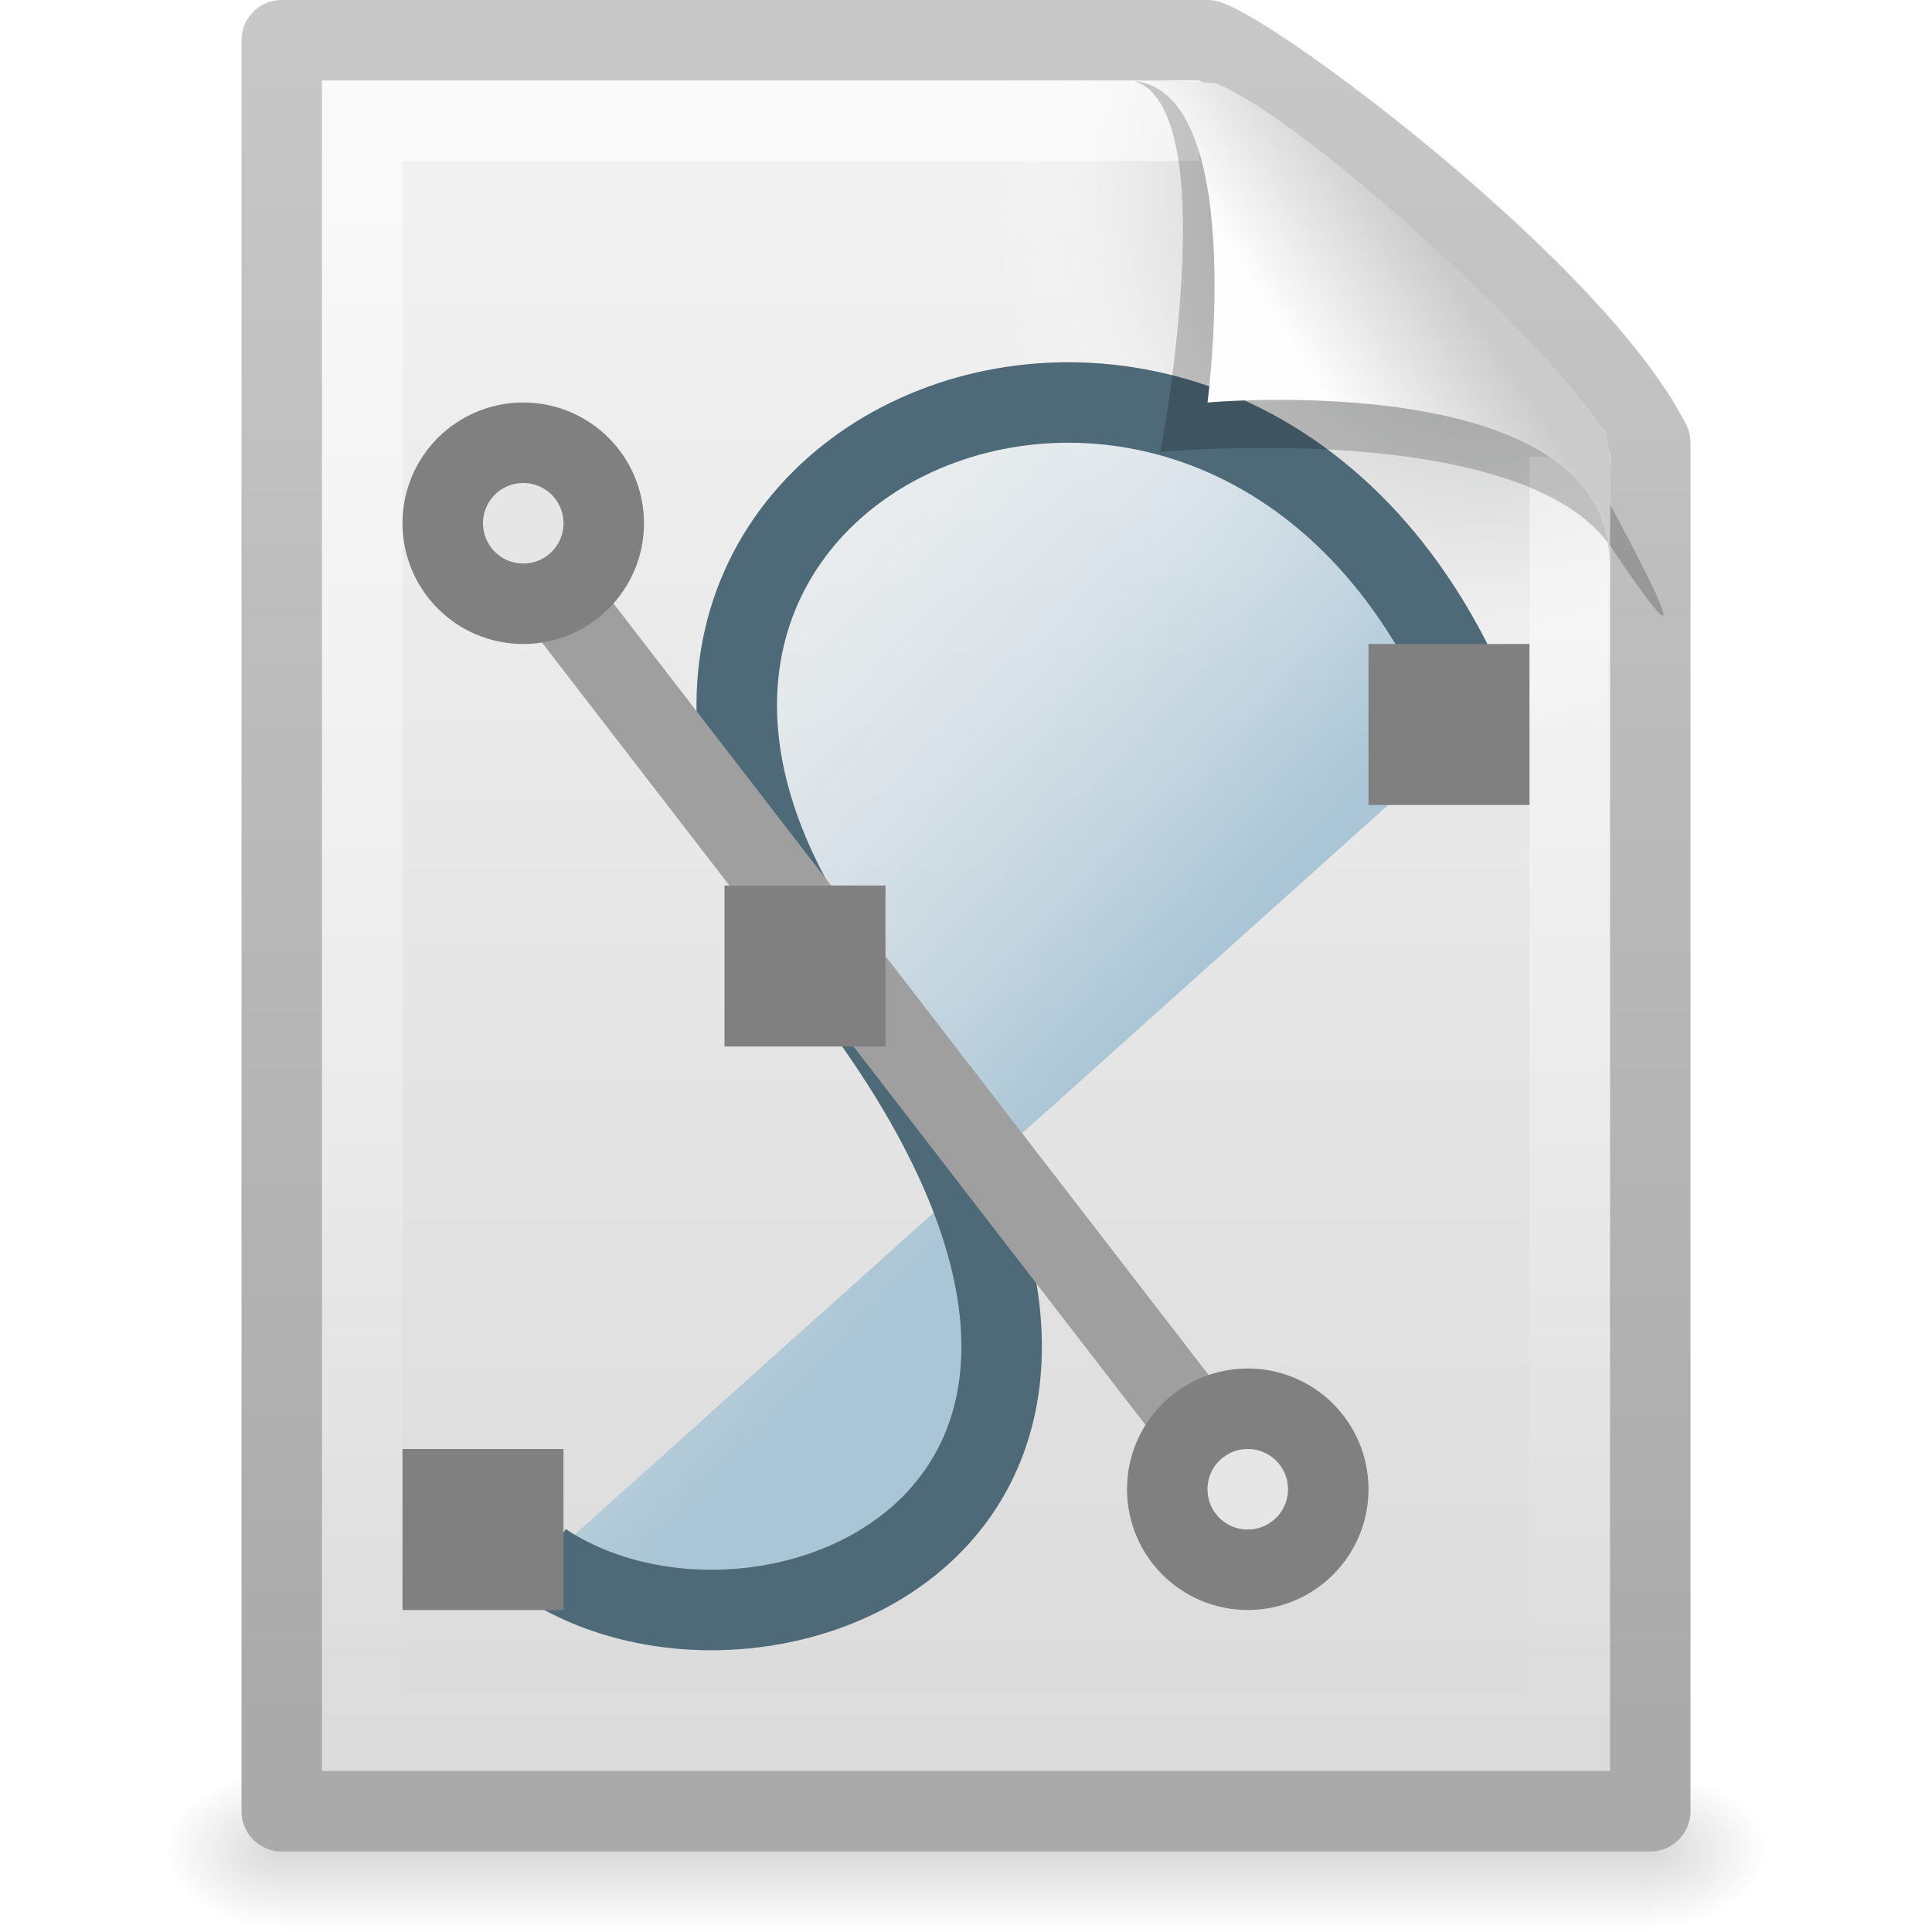
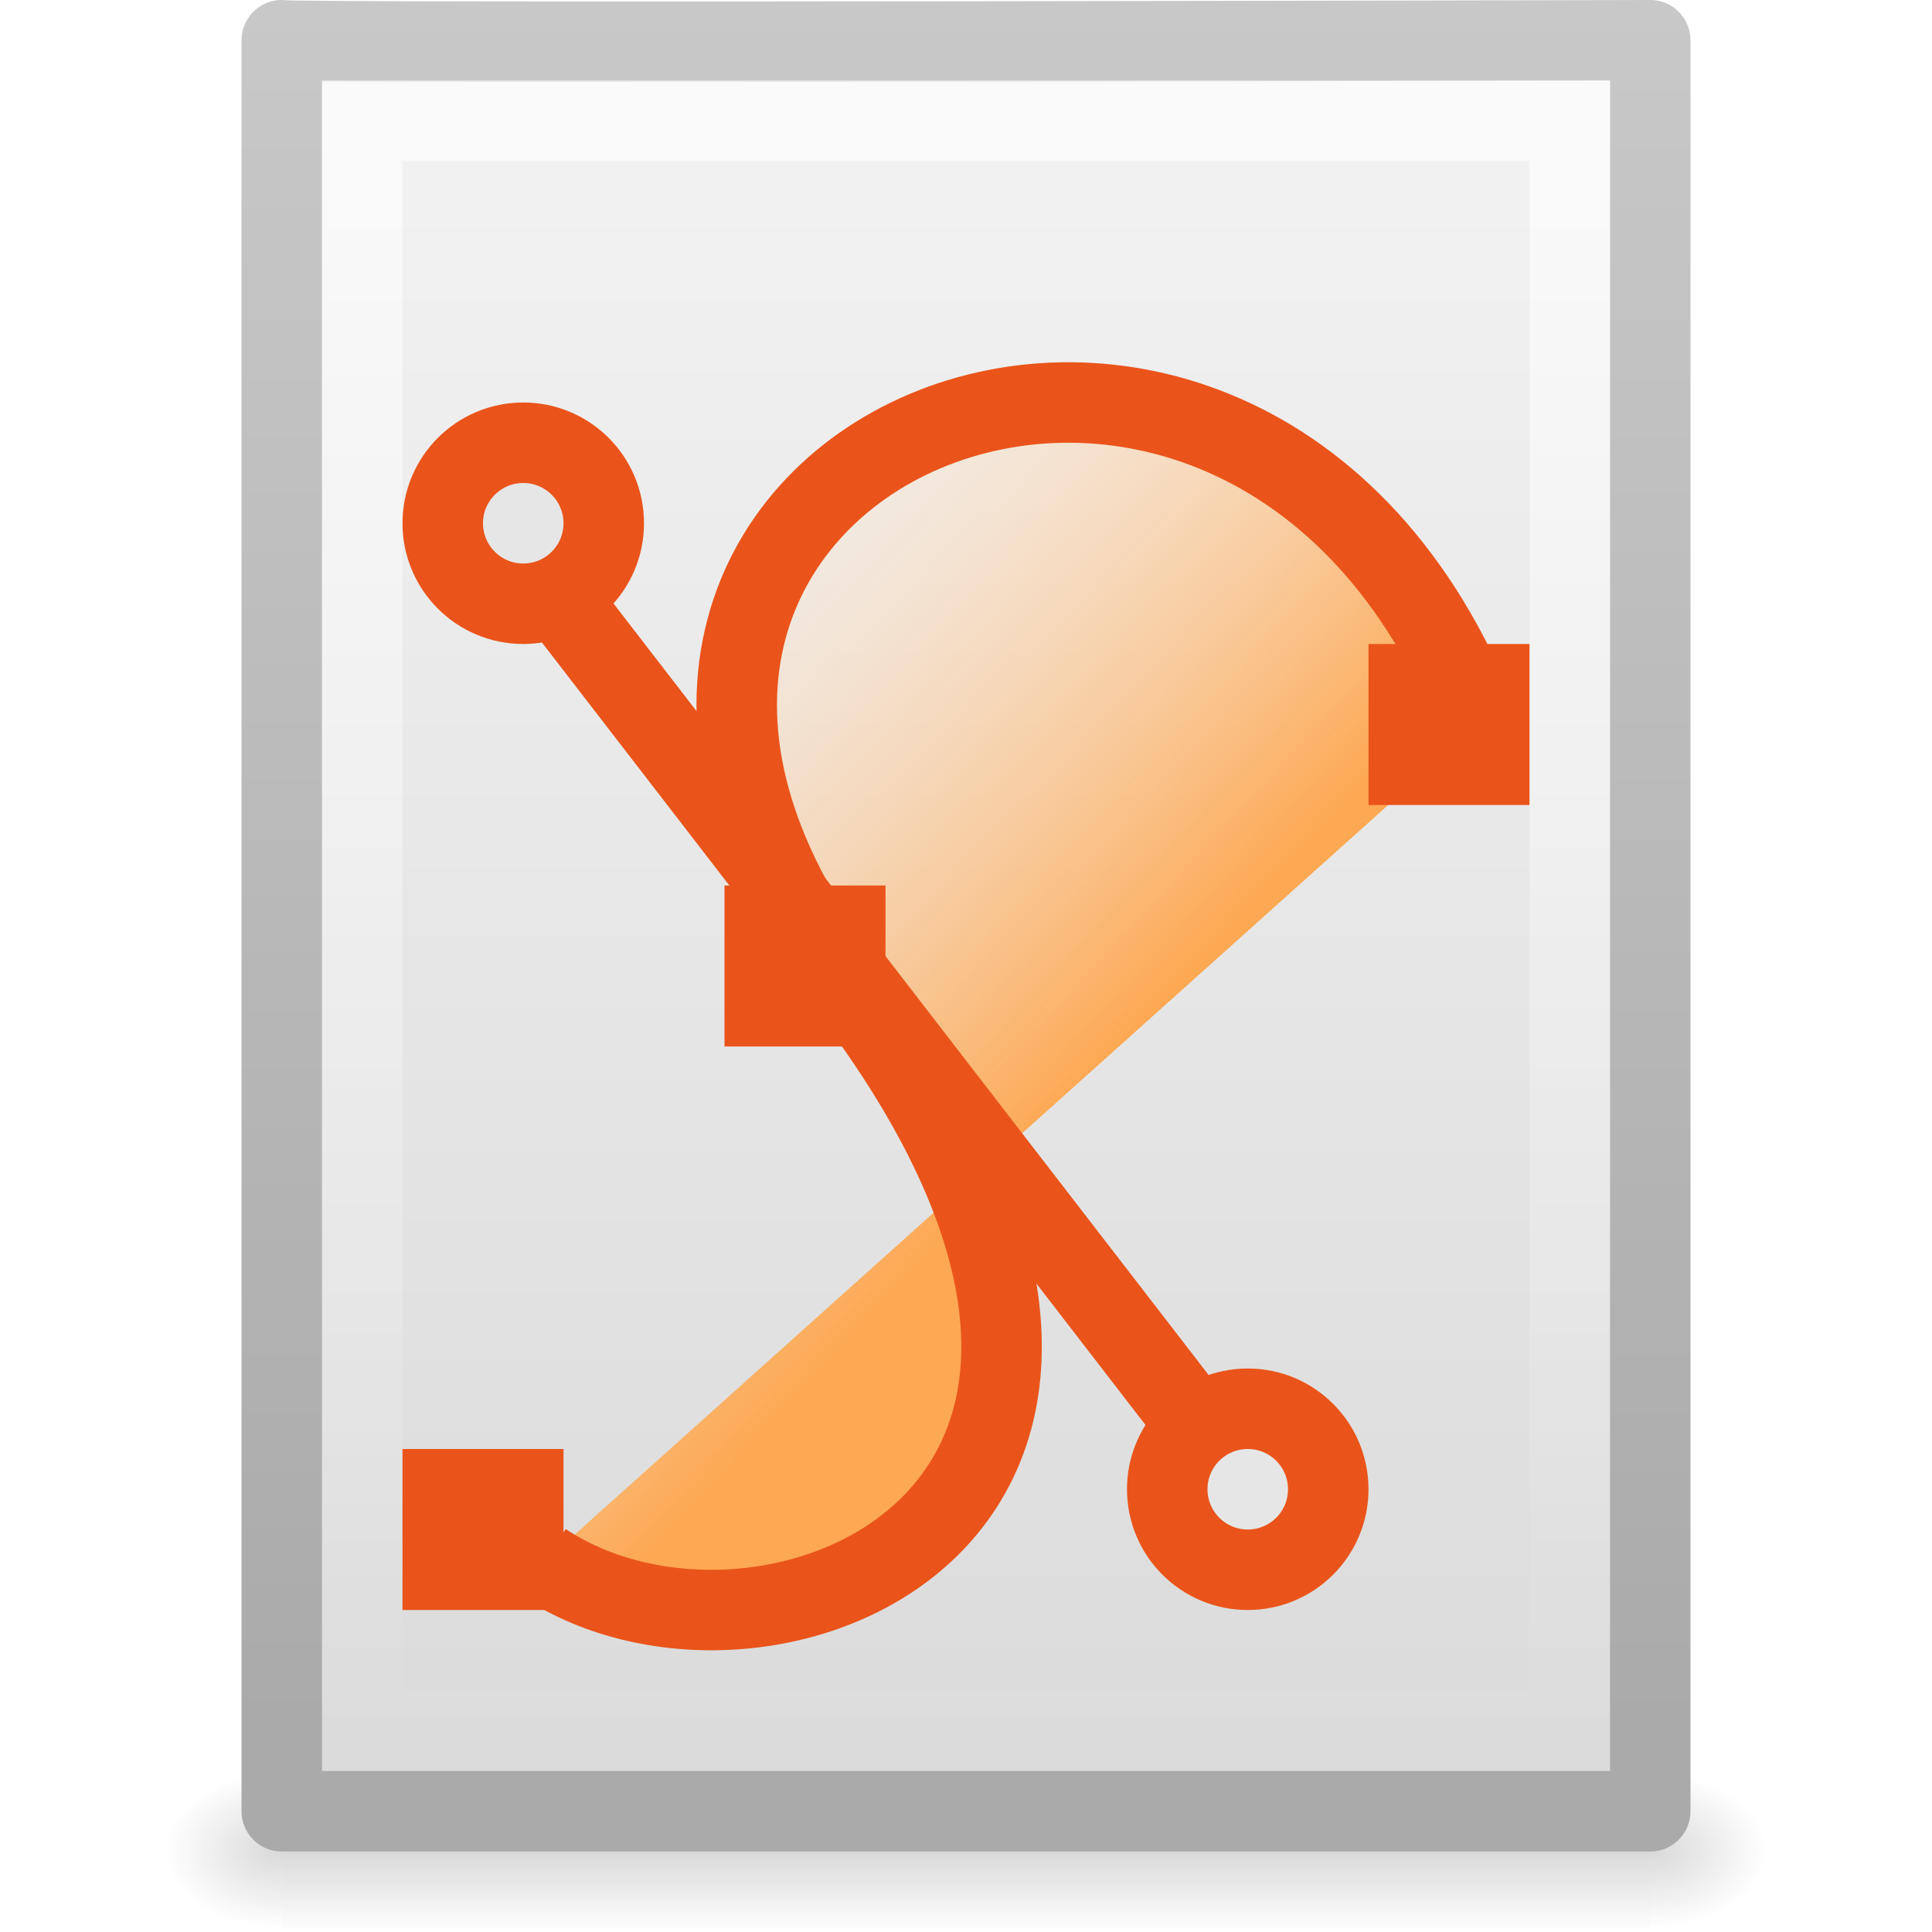
<svg xmlns="http://www.w3.org/2000/svg" xmlns:xlink="http://www.w3.org/1999/xlink" version="1.0" width="24" height="24" id="svg2770">
  <defs id="defs2772">
    <linearGradient id="linearGradient5048">
      <stop id="stop5050" style="stop-color:#000000;stop-opacity:0" offset="0" />
      <stop id="stop5056" style="stop-color:#000000;stop-opacity:1" offset="0.5" />
      <stop id="stop5052" style="stop-color:#000000;stop-opacity:0" offset="1" />
    </linearGradient>
-     <linearGradient x1="302.857" y1="366.648" x2="302.857" y2="609.505" id="linearGradient2447" xlink:href="#linearGradient5048" gradientUnits="userSpaceOnUse" gradientTransform="matrix(3.5207102e-2,0,0,8.2352858e-3,-0.724852,18.98055)" />
-     <radialGradient cx="605.714" cy="486.648" r="117.143" fx="605.714" fy="486.648" id="radialGradient2444" xlink:href="#linearGradient5060" gradientUnits="userSpaceOnUse" gradientTransform="matrix(-1.2048585e-2,0,0,8.2352858e-3,10.76121,18.98057)" />
+     <linearGradient x1="302.857" y1="366.648" x2="302.857" y2="609.505" id="linearGradient2447" xlink:href="#linearGradient5048" gradientUnits="userSpaceOnUse" gradientTransform="matrix(0.0352071,0,0,0.00823529,-0.724852,18.98055)" />
+     <radialGradient cx="605.714" cy="486.648" r="117.143" fx="605.714" fy="486.648" id="radialGradient2444" xlink:href="#linearGradient5060" gradientUnits="userSpaceOnUse" gradientTransform="matrix(-0.01204859,0,0,0.00823529,10.76121,18.98057)" />
    <linearGradient id="linearGradient5060">
      <stop id="stop5062" style="stop-color:#000000;stop-opacity:1" offset="0" />
      <stop id="stop5064" style="stop-color:#000000;stop-opacity:0" offset="1" />
    </linearGradient>
-     <radialGradient cx="605.714" cy="486.648" r="117.143" fx="605.714" fy="486.648" id="radialGradient2441" xlink:href="#linearGradient5060" gradientUnits="userSpaceOnUse" gradientTransform="matrix(1.2048589e-2,0,0,8.2352858e-3,13.23879,18.98057)" />
+     <radialGradient cx="605.714" cy="486.648" r="117.143" fx="605.714" fy="486.648" id="radialGradient2441" xlink:href="#linearGradient5060" gradientUnits="userSpaceOnUse" gradientTransform="matrix(0.01204859,0,0,0.00823529,13.23879,18.98057)" />
    <linearGradient id="linearGradient3104">
      <stop id="stop3106" style="stop-color:#aaaaaa;stop-opacity:1" offset="0" />
      <stop id="stop3108" style="stop-color:#c8c8c8;stop-opacity:1" offset="1" />
    </linearGradient>
    <linearGradient x1="-51.786" y1="50.786" x2="-51.786" y2="2.906" id="linearGradient2438" xlink:href="#linearGradient3104" gradientUnits="userSpaceOnUse" gradientTransform="matrix(0.3922135,0,0,0.4473607,29.19929,-1.2387)" />
    <linearGradient id="linearGradient3600">
      <stop id="stop3602" style="stop-color:#f4f4f4;stop-opacity:1" offset="0" />
      <stop id="stop3604" style="stop-color:#dbdbdb;stop-opacity:1" offset="1" />
    </linearGradient>
    <linearGradient x1="25.132" y1="0.985" x2="25.132" y2="47.013" id="linearGradient2435" xlink:href="#linearGradient3600" gradientUnits="userSpaceOnUse" gradientTransform="matrix(0.4857154,0,0,0.4780255,0.3428305,-0.7059501)" />
    <radialGradient cx="102" cy="112.305" r="139.559" id="XMLID_8_" gradientUnits="userSpaceOnUse">
      <stop id="stop41" style="stop-color:#b7b8b9;stop-opacity:1" offset="0" />
      <stop id="stop47" style="stop-color:#ececec;stop-opacity:1" offset="0.189" />
      <stop id="stop49" style="stop-color:#fafafa;stop-opacity:0" offset="0.257" />
      <stop id="stop51" style="stop-color:#ffffff;stop-opacity:0" offset="0.301" />
      <stop id="stop53" style="stop-color:#fafafa;stop-opacity:0" offset="0.531" />
      <stop id="stop55" style="stop-color:#ebecec;stop-opacity:0" offset="0.845" />
      <stop id="stop57" style="stop-color:#e1e2e3;stop-opacity:0" offset="1" />
    </radialGradient>
    <radialGradient cx="102" cy="112.305" r="139.559" id="radialGradient2432" xlink:href="#XMLID_8_" gradientUnits="userSpaceOnUse" gradientTransform="matrix(0.1702128,0,0,-0.1907226,1.106383,23.7165)" />
    <linearGradient id="linearGradient3211">
      <stop id="stop3213" style="stop-color:#ffffff;stop-opacity:1" offset="0" />
      <stop id="stop3215" style="stop-color:#ffffff;stop-opacity:0" offset="1" />
    </linearGradient>
    <linearGradient x1="24" y1="2" x2="24" y2="46.017" id="linearGradient2429" xlink:href="#linearGradient3211" gradientUnits="userSpaceOnUse" gradientTransform="matrix(0.4545444,0,0,0.4651153,1.090934,0.3372293)" />
    <linearGradient id="linearGradient3555">
      <stop id="stop3557" style="stop-color:#aac5d5;stop-opacity:1" offset="0" />
      <stop id="stop3559" style="stop-color:#ffffff;stop-opacity:0" offset="1" />
    </linearGradient>
    <linearGradient x1="28.534" y1="24.24" x2="16.887" y2="13.664" id="linearGradient2768" xlink:href="#linearGradient3555" gradientUnits="userSpaceOnUse" gradientTransform="matrix(0.6594275,0,0,0.6465221,-4.032673,-3.594716)" />
    <linearGradient id="linearGradient8589">
      <stop id="stop8591" style="stop-color:#fefefe;stop-opacity:1" offset="0" />
      <stop id="stop8593" style="stop-color:#cbcbcb;stop-opacity:1" offset="1" />
    </linearGradient>
-     <linearGradient x1="32.892" y1="8.059" x2="36.358" y2="5.457" id="linearGradient2425" xlink:href="#linearGradient8589" gradientUnits="userSpaceOnUse" gradientTransform="matrix(0.4778466,0,0,0.5524833,0.3722548,-7.6128303e-2)" />
+     <linearGradient x1="32.892" y1="8.059" x2="36.358" y2="5.457" id="linearGradient2425" xlink:href="#linearGradient8589" gradientUnits="userSpaceOnUse" gradientTransform="matrix(0.4778466,0,0,0.5524833,0.3722548,-0.0761283)" />
+     <linearGradient xlink:href="#linearGradient4102" id="linearGradient3023" gradientUnits="userSpaceOnUse" gradientTransform="matrix(1.050198,0,0,0.9932209,-1.681624,-0.764078)" x1="28.534" y1="24.24" x2="16.887" y2="13.664" />
+     <linearGradient id="linearGradient4102">
+       <stop id="stop4104" style="stop-color:#fda852;stop-opacity:1" offset="0" />
+       <stop id="stop4106" style="stop-color:#ffffff;stop-opacity:0" offset="1" />
+     </linearGradient>
+     <linearGradient y2="13.664" x2="16.887" y1="24.24" x1="28.534" gradientTransform="matrix(1.050198,0,0,0.9932209,15.9786,-17.30175)" gradientUnits="userSpaceOnUse" id="linearGradient3057" xlink:href="#linearGradient4102" />
+     <linearGradient xlink:href="#linearGradient8589" id="linearGradient3054" gradientUnits="userSpaceOnUse" gradientTransform="matrix(0.4778466,0,0,0.5524833,0.3722548,-0.0761283)" x1="32.892" y1="8.059" x2="36.358" y2="5.457" />
+     <linearGradient xlink:href="#linearGradient4102" id="linearGradient3064" gradientUnits="userSpaceOnUse" gradientTransform="matrix(0.6594275,0,0,0.6465221,-4.032673,-3.594716)" x1="28.534" y1="24.24" x2="16.887" y2="13.664" />
+     <linearGradient xlink:href="#linearGradient3211" id="linearGradient3067" gradientUnits="userSpaceOnUse" gradientTransform="matrix(0.4545444,0,0,0.4651153,1.090934,0.3372293)" x1="24" y1="2" x2="24" y2="46.017" />
+     <radialGradient xlink:href="#XMLID_8_" id="radialGradient3070" gradientUnits="userSpaceOnUse" gradientTransform="matrix(0.1702128,0,0,-0.1907226,1.106383,23.7165)" cx="102" cy="112.305" r="139.559" />
+     <linearGradient xlink:href="#linearGradient3600" id="linearGradient3073" gradientUnits="userSpaceOnUse" gradientTransform="matrix(0.4857154,0,0,0.4780255,0.3428305,-0.7059501)" x1="25.132" y1="0.985" x2="25.132" y2="47.013" />
+     <linearGradient xlink:href="#linearGradient3104" id="linearGradient3075" gradientUnits="userSpaceOnUse" gradientTransform="matrix(0.3922135,0,0,0.4473607,29.19929,-1.2387)" x1="-51.786" y1="50.786" x2="-51.786" y2="2.906" />
+     <radialGradient xlink:href="#linearGradient5060" id="radialGradient3078" gradientUnits="userSpaceOnUse" gradientTransform="matrix(0.01204859,0,0,0.00823529,13.23879,18.98057)" cx="605.714" cy="486.648" fx="605.714" fy="486.648" r="117.143" />
+     <radialGradient xlink:href="#linearGradient5060" id="radialGradient3081" gradientUnits="userSpaceOnUse" gradientTransform="matrix(-0.01204859,0,0,0.00823529,10.76121,18.98057)" cx="605.714" cy="486.648" fx="605.714" fy="486.648" r="117.143" />
+     <linearGradient xlink:href="#linearGradient5048" id="linearGradient3084" gradientUnits="userSpaceOnUse" gradientTransform="matrix(0.0352071,0,0,0.00823529,-0.724852,18.98055)" x1="302.857" y1="366.648" x2="302.857" y2="609.505" />
  </defs>
-   <g id="layer1">
-     <rect width="17" height="2" x="3.5" y="22" id="rect2879" style="opacity:0.15;fill:url(#linearGradient2447);fill-opacity:1;fill-rule:nonzero;stroke:none;stroke-width:1;stroke-linecap:round;stroke-linejoin:miter;marker:none;marker-start:none;marker-mid:none;marker-end:none;stroke-miterlimit:4;stroke-dasharray:none;stroke-dashoffset:0;stroke-opacity:1;visibility:visible;display:inline;overflow:visible" />
-     <path d="M 3.5,22 C 3.5,22 3.5,24 3.5,24 C 2.88,24.004 2,23.552 2,23 C 2,22.448 2.692,22 3.5,22 z" id="path2881" style="opacity:0.15;fill:url(#radialGradient2444);fill-opacity:1;fill-rule:nonzero;stroke:none;stroke-width:1;stroke-linecap:round;stroke-linejoin:miter;marker:none;marker-start:none;marker-mid:none;marker-end:none;stroke-miterlimit:4;stroke-dasharray:none;stroke-dashoffset:0;stroke-opacity:1;visibility:visible;display:inline;overflow:visible" />
-     <path d="M 20.5,22 C 20.5,22 20.5,24 20.5,24 C 21.12,24.004 22,23.552 22,23 C 22,22.448 21.308,22 20.5,22 z" id="path2883" style="opacity:0.15;fill:url(#radialGradient2441);fill-opacity:1;fill-rule:nonzero;stroke:none;stroke-width:1;stroke-linecap:round;stroke-linejoin:miter;marker:none;marker-start:none;marker-mid:none;marker-end:none;stroke-miterlimit:4;stroke-dasharray:none;stroke-dashoffset:0;stroke-opacity:1;visibility:visible;display:inline;overflow:visible" />
-     <path d="M 3.5,0.5 C 7.396,0.5 11.104,0.5 15,0.5 C 15.683,0.737 19.541,3.628 20.5,5.5 C 20.5,11.229 20.5,16.771 20.5,22.5 C 14.833,22.5 9.167,22.5 3.5,22.5 C 3.5,15.167 3.5,7.833 3.5,0.5 z" id="path4160" style="fill:url(#linearGradient2435);fill-opacity:1;stroke:url(#linearGradient2438);stroke-width:1;stroke-linecap:butt;stroke-linejoin:round;stroke-miterlimit:4;stroke-dasharray:none;stroke-dashoffset:0;stroke-opacity:1;display:inline" />
-     <path d="M 4.17,22 C 4.076,22 4,21.914 4,21.809 L 4,1.211 C 4,1.106 4.076,1.021 4.17,1.021 C 7.692,1.073 11.594,0.942 15.111,1.034 L 19.95,5.361 L 20,21.809 C 20,21.914 19.924,22 19.83,22 L 4.17,22 z" id="path4191" style="fill:url(#radialGradient2432);fill-opacity:1" />
-     <path d="M 19.5,5.677 C 19.5,10.885 19.5,16.292 19.5,21.5 C 14.5,21.5 9.5,21.5 4.5,21.5 C 4.5,14.833 4.5,8.167 4.5,1.5 C 7.937,1.5 11.456,1.5 14.894,1.5" id="path2435" style="opacity:0.6;fill:none;fill-opacity:1;stroke:url(#linearGradient2429);stroke-width:1;stroke-linecap:butt;stroke-linejoin:miter;stroke-miterlimit:4;stroke-dasharray:none;stroke-dashoffset:0;stroke-opacity:1;display:inline" />
-     <path d="M 6.751,19.411 C 9.506,21.242 15.519,18.792 10.52,12.234 C 5.566,5.736 15.442,1.474 18.372,8.989" id="path2783" style="fill:url(#linearGradient2768);fill-opacity:1;fill-rule:evenodd;stroke:#4e6978;stroke-width:1px;stroke-linecap:butt;stroke-linejoin:miter;stroke-opacity:1" />
-     <rect width="2" height="2" x="5" y="18" id="rect3565" style="fill:#808080;fill-opacity:1;stroke:none;stroke-width:1;stroke-linecap:butt;stroke-miterlimit:4;stroke-dasharray:none;stroke-opacity:1" />
-     <rect width="2" height="2" x="17" y="8" id="rect3567" style="fill:#808080;fill-opacity:1;stroke:none;stroke-width:1;stroke-linecap:butt;stroke-miterlimit:4;stroke-dasharray:none;stroke-opacity:1" />
-     <path d="M 6.089,6.329 L 15.589,18.645" id="path3571" style="fill:none;fill-opacity:1;fill-rule:evenodd;stroke:#9f9f9f;stroke-width:1px;stroke-linecap:butt;stroke-linejoin:miter;stroke-opacity:1" />
-     <path d="M 7.5,6.5 C 7.5,7.052 7.053,7.5 6.5,7.5 C 5.947,7.5 5.5,7.052 5.5,6.5 C 5.5,5.948 5.947,5.5 6.5,5.5 C 7.053,5.5 7.5,5.948 7.5,6.5 L 7.5,6.5 z" id="path3573" style="fill:#e6e6e6;fill-opacity:1;stroke:#808080;stroke-width:1;stroke-linecap:butt;stroke-miterlimit:4;stroke-dasharray:none;stroke-opacity:1" />
-     <path d="M 16.5,18.5 C 16.5,19.052 16.053,19.5 15.5,19.5 C 14.947,19.5 14.5,19.052 14.5,18.5 C 14.5,17.948 14.947,17.5 15.5,17.5 C 16.053,17.5 16.5,17.948 16.5,18.5 L 16.5,18.5 z" id="path3575" style="fill:#e6e6e6;fill-opacity:1;stroke:#808080;stroke-width:1;stroke-linecap:butt;stroke-miterlimit:4;stroke-dasharray:none;stroke-opacity:1" />
-     <rect width="2" height="2" x="9" y="11" id="rect3569" style="fill:#808080;fill-opacity:1;stroke:none;stroke-width:1;stroke-linecap:butt;stroke-miterlimit:4;stroke-dasharray:none;stroke-opacity:1" />
-     <path d="M 14.075,1 C 15.232,1.329 14.415,5.614 14.415,5.614 C 14.415,5.614 18.93,5.187 20.022,6.809 C 21.511,9.022 19.954,6.174 19.849,5.988 C 19.093,4.648 15.982,1.441 14.803,1.046 C 14.715,1.017 14.52,1 14.075,1 z" id="path3370" style="opacity:0.2;fill:#000000;fill-opacity:1;fill-rule:evenodd;stroke:none;stroke-width:1px;stroke-linecap:butt;stroke-linejoin:miter;stroke-opacity:1;display:inline" />
-     <path d="M 14,1 C 15.526,1 15,5 15,5 C 15,5 19.992,4.547 19.992,7 C 19.992,6.402 20.048,5.522 19.928,5.344 C 19.089,4.101 16.184,1.482 15.13,1.046 C 15.044,1.011 14.444,1 14,1 z" id="path4474" style="fill:url(#linearGradient2425);fill-opacity:1;fill-rule:evenodd;stroke:none;stroke-width:1px;stroke-linecap:butt;stroke-linejoin:miter;stroke-opacity:1;display:inline" />
-   </g>
+   <rect style="opacity:0.15;fill:url(#linearGradient3084);fill-opacity:1;fill-rule:nonzero;stroke:none;stroke-width:1;marker:none;visibility:visible;display:inline;overflow:visible" id="rect2879" y="22" x="3.5" height="2" width="17" />
+   <path style="opacity:0.15;fill:url(#radialGradient3081);fill-opacity:1;fill-rule:nonzero;stroke:none;stroke-width:1;marker:none;visibility:visible;display:inline;overflow:visible" id="path2881" d="m 3.5,22 c 0,0 0,2 0,2 C 2.88,24.004 2,23.552 2,23 2,22.448 2.692,22 3.5,22 z" />
+   <path style="opacity:0.15;fill:url(#radialGradient3078);fill-opacity:1;fill-rule:nonzero;stroke:none;stroke-width:1;marker:none;visibility:visible;display:inline;overflow:visible" id="path2883" d="m 20.5,22 c 0,0 0,2 0,2 0.62,0.004 1.5,-0.448 1.5,-1 0,-0.552 -0.692,-1 -1.5,-1 z" />
+   <path style="fill:url(#linearGradient3073);fill-opacity:1;stroke:url(#linearGradient3075);stroke-width:1;stroke-linecap:butt;stroke-linejoin:round;stroke-miterlimit:4;stroke-opacity:1;stroke-dasharray:none;stroke-dashoffset:0;display:inline" id="path4160" d="M 3.5,0.5 C 3.463,0.543 20.5,0.5 20.5,0.5 c 0,5.729 3.9e-5,16.271 3.9e-5,22 -5.667,0 -11.333,0 -17,0 0,-7.333 0,-14.667 0,-22 z" />
+   <path style="opacity:0.6;fill:none;stroke:url(#linearGradient3067);stroke-width:1;stroke-linecap:butt;stroke-linejoin:miter;stroke-miterlimit:4;stroke-opacity:1;stroke-dasharray:none;stroke-dashoffset:0;display:inline" id="path2435" d="m 19.5,1 c 0,5.208 0,15.292 0,20.5 -5,0 -10,0 -15,0 0,-6.667 0,-13.333 0,-20 3.437,0 11.063,0 14.5,0" />
+   <path style="fill:url(#linearGradient3064);fill-opacity:1;fill-rule:evenodd;stroke:#ea541a;stroke-width:1px;stroke-linecap:butt;stroke-linejoin:miter;stroke-opacity:1" id="path2783" d="m 6.751,19.411 c 2.754,1.832 8.767,-0.619 3.768,-7.176 C 5.566,5.736 15.442,1.474 18.372,8.989" />
+   <rect style="fill:#ea541a;fill-opacity:1;stroke:none" id="rect3565" y="18" x="5" height="2" width="2" />
+   <rect style="fill:#ea541a;fill-opacity:1;stroke:none" id="rect3567" y="8" x="17" height="2" width="2" />
+   <path style="fill:none;stroke:#ea541a;stroke-width:1px;stroke-linecap:butt;stroke-linejoin:miter;stroke-opacity:1" id="path3571" d="M 6.089,6.329 15.589,18.645" />
+   <path style="fill:#e6e6e6;fill-opacity:1;stroke:#ea541a;stroke-width:1;stroke-linecap:butt;stroke-miterlimit:4;stroke-opacity:1;stroke-dasharray:none" id="path3573" d="m 7.5,6.5 c 3.72e-4,0.552 -0.447,1 -1,1 -0.553,0 -1,-0.448 -1,-1 -3.72e-4,-0.552 0.447,-1 1,-1 0.553,0 1,0.448 1,1 l 0,0 z" />
+   <path style="fill:#e6e6e6;fill-opacity:1;stroke:#ea541a;stroke-width:1;stroke-linecap:butt;stroke-miterlimit:4;stroke-opacity:1;stroke-dasharray:none" id="path3575" d="m 16.5,18.5 c 3.73e-4,0.552 -0.447,1 -1,1 -0.553,0 -1,-0.448 -1,-1 -3.72e-4,-0.552 0.447,-1 1,-1 0.553,0 1,0.448 1,1 l 0,0 z" />
+   <rect style="fill:#ea541a;fill-opacity:1;stroke:none" id="rect3569" y="11" x="9" height="2" width="2" />
</svg>
